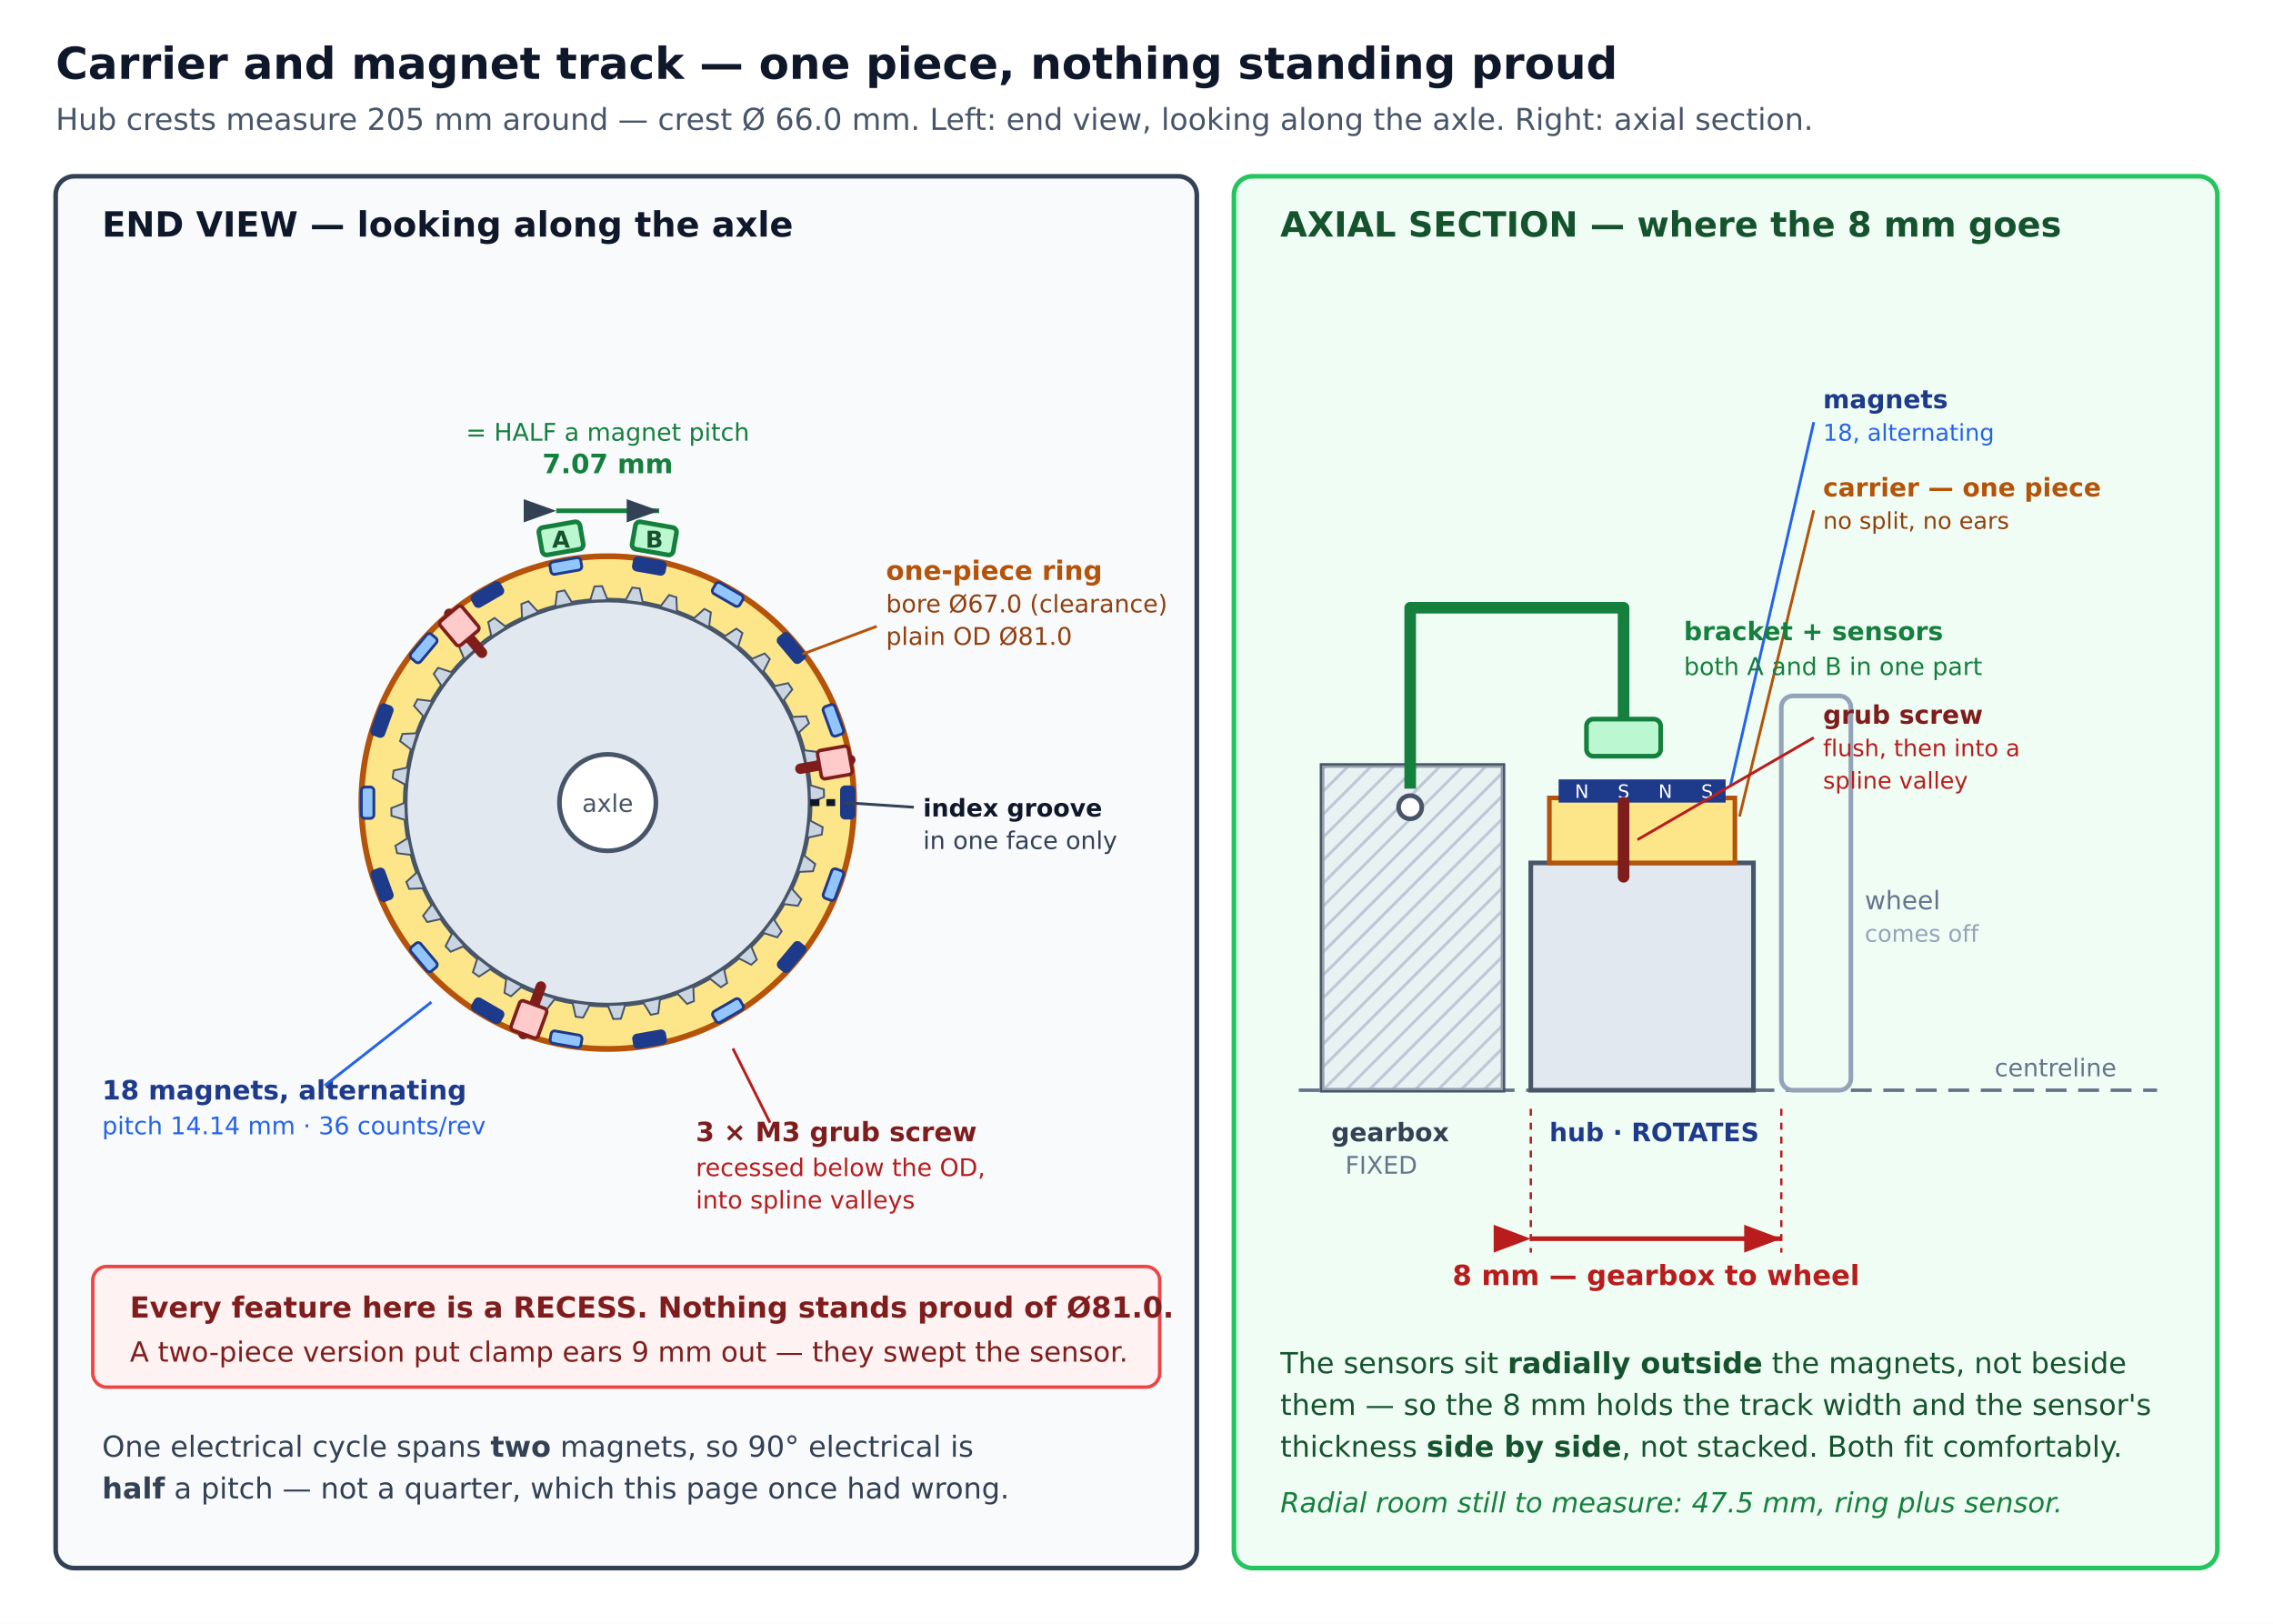
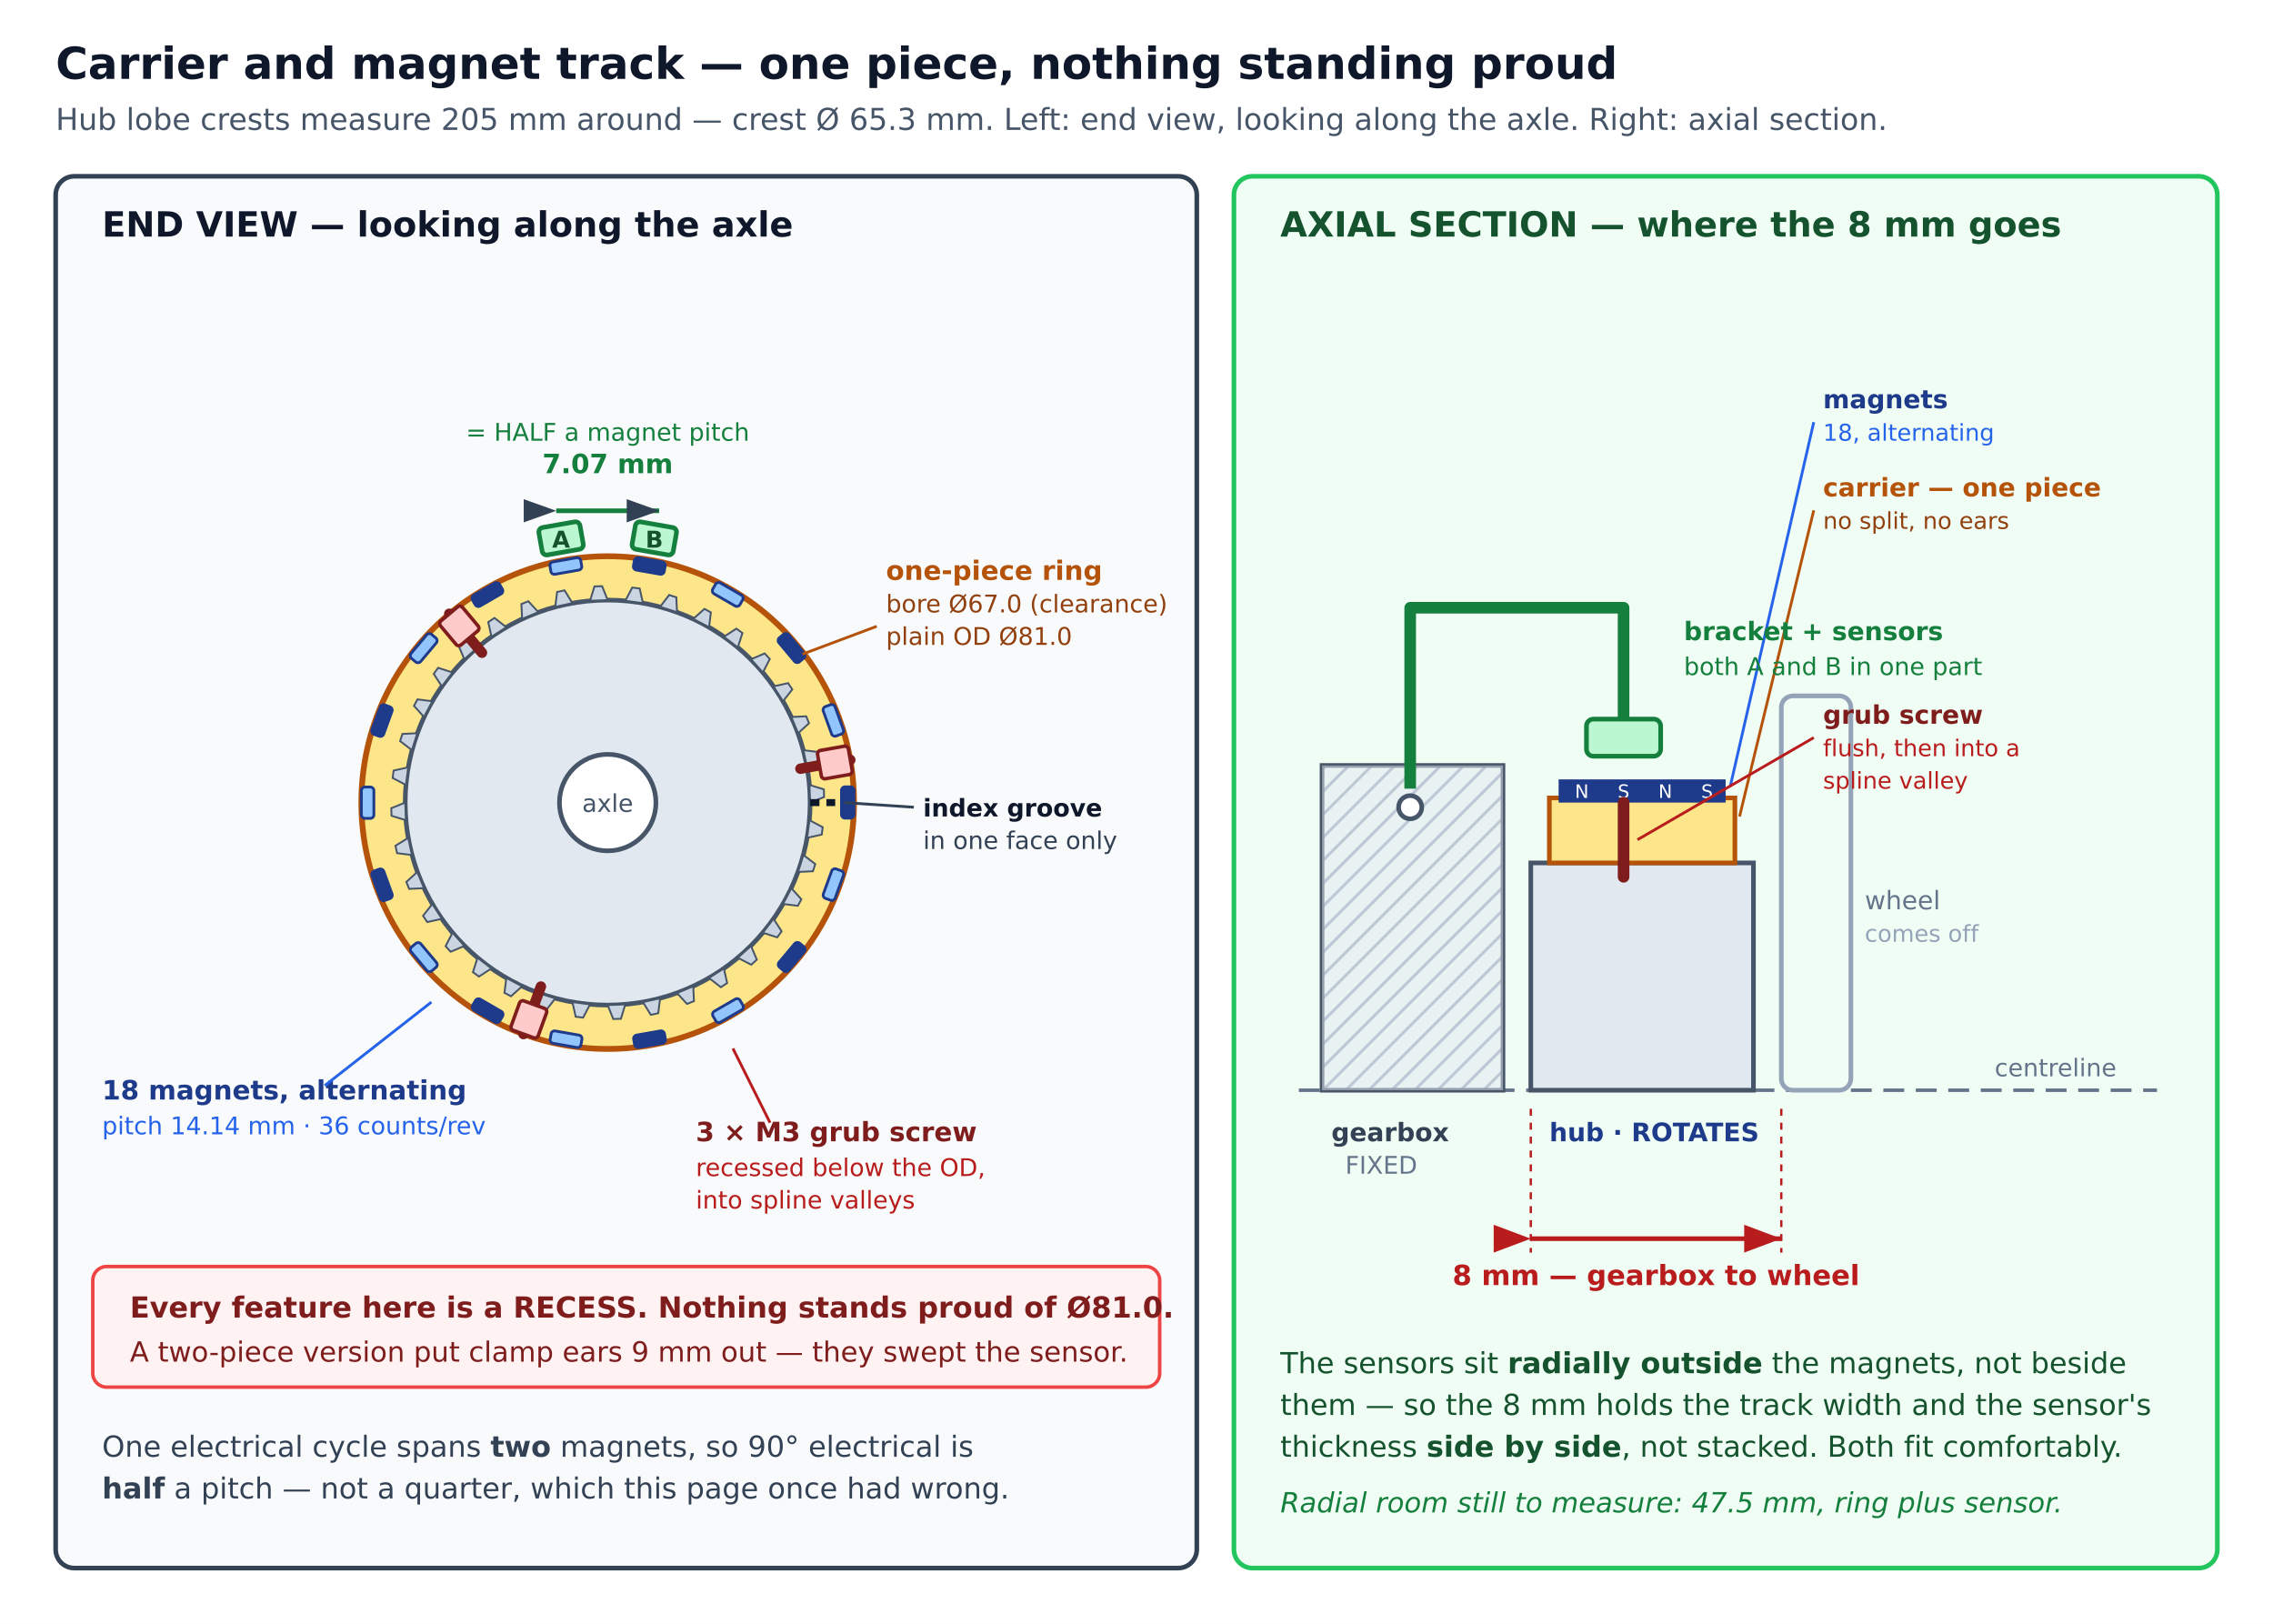
<svg xmlns="http://www.w3.org/2000/svg" viewBox="0 0 980 700" width="980" height="700" font-family="DejaVu Sans, Helvetica, Arial, sans-serif">
  <defs>
    <marker id="a" markerWidth="9" markerHeight="9" refX="8" refY="3" orient="auto">
      <path d="M0,0 L0,6 L8,3 z" fill="#b91c1c" />
    </marker>
    <marker id="g" markerWidth="8" markerHeight="8" refX="7" refY="2.5" orient="auto">
      <path d="M0,0 L0,5 L7,2.5 z" fill="#334155" />
    </marker>
    <pattern id="h" width="7" height="7" patternTransform="rotate(45)" patternUnits="userSpaceOnUse">
      <line x1="0" y1="0" x2="0" y2="7" stroke="#94a3b8" stroke-width="2.5" />
    </pattern>
  </defs>
  <rect width="980" height="700" fill="#ffffff" />
  <text x="24" y="34" font-size="19" font-weight="bold" fill="#0f172a">Carrier and magnet track — one piece, nothing standing proud</text>
-   <text x="24" y="56" font-size="13" fill="#475569">Hub crests measure 205 mm around — crest Ø 66.0 mm. Left: end view, looking along the axle. Right: axial section.</text>
+   <text x="24" y="56" font-size="13" fill="#475569">Hub lobe crests measure 205 mm around — crest Ø 65.3 mm. Left: end view, looking along the axle. Right: axial section.</text>
  <rect x="24" y="76" width="492" height="600" rx="8" fill="#f8fafc" stroke="#334155" stroke-width="2" />
  <text x="44" y="102" font-size="15" font-weight="bold" fill="#0f172a">END VIEW — looking along the axle</text>
  <circle cx="262" cy="346" r="106.2" fill="#fde68a" stroke="#b45309" stroke-width="2.5" />
  <circle cx="262" cy="346" r="87.3" fill="#e2e8f0" stroke="#475569" stroke-width="2" />
  <path d="M349.3,346.0 L355.3,343.6 L355.2,340.3 L349.0,338.4 Z M348.0,330.8 L353.5,327.4 L352.8,324.2 L346.4,323.4 Z M344.1,316.1 L348.8,311.8 L347.6,308.8 L341.2,309.1 Z M337.6,302.3 L341.6,297.2 L339.8,294.5 L333.5,295.9 Z M328.9,289.9 L331.9,284.1 L329.7,281.7 L323.8,284.2 Z M318.1,279.1 L320.1,272.9 L317.5,271.0 L312.1,274.5 Z M305.7,270.4 L306.5,264.0 L303.7,262.5 L298.9,266.8 Z M291.9,263.9 L291.6,257.5 L288.5,256.5 L284.6,261.6 Z M277.2,260.0 L275.8,253.7 L272.6,253.3 L269.6,259.0 Z M262.0,258.7 L259.6,252.7 L256.3,252.8 L254.4,259.0 Z M246.8,260.0 L243.4,254.5 L240.2,255.2 L239.4,261.6 Z M232.1,263.9 L227.8,259.2 L224.8,260.4 L225.1,266.8 Z M218.3,270.4 L213.2,266.4 L210.5,268.2 L211.9,274.5 Z M205.9,279.1 L200.1,276.1 L197.7,278.3 L200.2,284.2 Z M195.1,289.9 L188.9,287.9 L187.0,290.5 L190.5,295.9 Z M186.4,302.3 L180.0,301.5 L178.5,304.3 L182.8,309.1 Z M179.9,316.1 L173.5,316.4 L172.5,319.5 L177.6,323.4 Z M176.0,330.8 L169.7,332.2 L169.3,335.4 L175.0,338.4 Z M174.7,346.0 L168.7,348.4 L168.8,351.7 L175.0,353.6 Z M176.0,361.2 L170.5,364.6 L171.2,367.8 L177.6,368.6 Z M179.9,375.9 L175.2,380.2 L176.4,383.2 L182.8,382.9 Z M186.4,389.7 L182.4,394.8 L184.2,397.5 L190.5,396.1 Z M195.1,402.1 L192.1,407.9 L194.3,410.3 L200.2,407.8 Z M205.9,412.9 L203.9,419.1 L206.5,421.0 L211.9,417.5 Z M218.3,421.6 L217.5,428.0 L220.3,429.5 L225.1,425.2 Z M232.1,428.1 L232.4,434.5 L235.5,435.5 L239.4,430.4 Z M246.8,432.0 L248.2,438.3 L251.4,438.7 L254.4,433.0 Z M262.0,433.3 L264.4,439.3 L267.7,439.2 L269.6,433.0 Z M277.2,432.0 L280.6,437.5 L283.8,436.8 L284.6,430.4 Z M291.9,428.1 L296.2,432.8 L299.2,431.6 L298.9,425.2 Z M305.7,421.6 L310.8,425.6 L313.5,423.8 L312.1,417.5 Z M318.1,412.9 L323.9,415.9 L326.3,413.7 L323.8,407.8 Z M328.9,402.1 L335.1,404.1 L337.0,401.5 L333.5,396.1 Z M337.6,389.7 L344.0,390.5 L345.5,387.7 L341.2,382.9 Z M344.1,375.9 L350.5,375.6 L351.5,372.5 L346.4,368.6 Z M348.0,361.2 L354.3,359.8 L354.7,356.6 L349.0,353.6 Z" fill="#cbd5e1" stroke="#475569" stroke-width="0.8" />
  <circle cx="262" cy="346" r="20.8" fill="#ffffff" stroke="#475569" stroke-width="2" />
  <text x="262" y="350" font-size="10.5" fill="#475569" text-anchor="middle">axle</text>
  <g transform="translate(365.5,346.0) rotate(-0.0)">
    <rect x="-2.7" y="-6.8" width="5.4" height="13.5" rx="1.5" fill="#1e3a8a" stroke="#1e3a8a" stroke-width="1.2" />
  </g>
  <g transform="translate(359.3,310.6) rotate(-20.0)">
    <rect x="-2.7" y="-6.8" width="5.4" height="13.5" rx="1.5" fill="#93c5fd" stroke="#1e3a8a" stroke-width="1.2" />
  </g>
  <g transform="translate(341.3,279.4) rotate(-40.0)">
    <rect x="-2.7" y="-6.8" width="5.4" height="13.5" rx="1.5" fill="#1e3a8a" stroke="#1e3a8a" stroke-width="1.2" />
  </g>
  <g transform="translate(313.8,256.3) rotate(-60.0)">
    <rect x="-2.7" y="-6.8" width="5.4" height="13.5" rx="1.5" fill="#93c5fd" stroke="#1e3a8a" stroke-width="1.2" />
  </g>
  <g transform="translate(280.0,244.0) rotate(-80.0)">
    <rect x="-2.7" y="-6.8" width="5.4" height="13.5" rx="1.5" fill="#1e3a8a" stroke="#1e3a8a" stroke-width="1.2" />
  </g>
  <g transform="translate(244.0,244.0) rotate(-100.0)">
    <rect x="-2.7" y="-6.8" width="5.4" height="13.5" rx="1.5" fill="#93c5fd" stroke="#1e3a8a" stroke-width="1.2" />
  </g>
  <g transform="translate(210.2,256.3) rotate(-120.0)">
    <rect x="-2.7" y="-6.8" width="5.4" height="13.5" rx="1.5" fill="#1e3a8a" stroke="#1e3a8a" stroke-width="1.2" />
  </g>
  <g transform="translate(182.7,279.4) rotate(-140.0)">
    <rect x="-2.7" y="-6.8" width="5.4" height="13.5" rx="1.5" fill="#93c5fd" stroke="#1e3a8a" stroke-width="1.2" />
  </g>
  <g transform="translate(164.7,310.6) rotate(-160.0)">
    <rect x="-2.7" y="-6.8" width="5.4" height="13.5" rx="1.5" fill="#1e3a8a" stroke="#1e3a8a" stroke-width="1.2" />
  </g>
  <g transform="translate(158.5,346.0) rotate(-180.0)">
    <rect x="-2.7" y="-6.8" width="5.4" height="13.5" rx="1.5" fill="#93c5fd" stroke="#1e3a8a" stroke-width="1.2" />
  </g>
  <g transform="translate(164.7,381.4) rotate(-200.0)">
    <rect x="-2.7" y="-6.8" width="5.4" height="13.5" rx="1.5" fill="#1e3a8a" stroke="#1e3a8a" stroke-width="1.2" />
  </g>
  <g transform="translate(182.7,412.6) rotate(-220.0)">
    <rect x="-2.7" y="-6.8" width="5.4" height="13.5" rx="1.5" fill="#93c5fd" stroke="#1e3a8a" stroke-width="1.2" />
  </g>
  <g transform="translate(210.2,435.7) rotate(-240.0)">
    <rect x="-2.7" y="-6.8" width="5.4" height="13.5" rx="1.5" fill="#1e3a8a" stroke="#1e3a8a" stroke-width="1.2" />
  </g>
  <g transform="translate(244.0,448.0) rotate(-260.0)">
    <rect x="-2.7" y="-6.8" width="5.4" height="13.5" rx="1.5" fill="#93c5fd" stroke="#1e3a8a" stroke-width="1.2" />
  </g>
  <g transform="translate(280.0,448.0) rotate(-280.0)">
    <rect x="-2.7" y="-6.8" width="5.4" height="13.5" rx="1.5" fill="#1e3a8a" stroke="#1e3a8a" stroke-width="1.2" />
  </g>
  <g transform="translate(313.8,435.7) rotate(-300.0)">
    <rect x="-2.7" y="-6.8" width="5.4" height="13.5" rx="1.5" fill="#93c5fd" stroke="#1e3a8a" stroke-width="1.2" />
  </g>
  <g transform="translate(341.3,412.6) rotate(-320.0)">
    <rect x="-2.7" y="-6.8" width="5.4" height="13.5" rx="1.5" fill="#1e3a8a" stroke="#1e3a8a" stroke-width="1.2" />
  </g>
  <g transform="translate(359.3,381.4) rotate(-340.0)">
    <rect x="-2.7" y="-6.8" width="5.4" height="13.5" rx="1.5" fill="#93c5fd" stroke="#1e3a8a" stroke-width="1.2" />
  </g>
  <line x1="345.1" y1="331.4" x2="366.6" y2="327.6" stroke="#7f1d1d" stroke-width="4.5" stroke-linecap="round" />
  <g transform="translate(360.0,328.7) rotate(-10.0)">
    <rect x="-6.8" y="-6.2" width="13.5" height="12.4" rx="1.5" fill="#fecaca" stroke="#7f1d1d" stroke-width="1.5" />
  </g>
  <line x1="207.8" y1="281.4" x2="193.7" y2="264.6" stroke="#7f1d1d" stroke-width="4.5" stroke-linecap="round" />
  <g transform="translate(198.0,269.8) rotate(-130.0)">
    <rect x="-6.8" y="-6.2" width="13.5" height="12.4" rx="1.5" fill="#fecaca" stroke="#7f1d1d" stroke-width="1.5" />
  </g>
  <line x1="233.2" y1="425.3" x2="225.7" y2="445.8" stroke="#7f1d1d" stroke-width="4.5" stroke-linecap="round" />
  <g transform="translate(228.0,439.5) rotate(-250.0)">
    <rect x="-6.8" y="-6.2" width="13.5" height="12.4" rx="1.5" fill="#fecaca" stroke="#7f1d1d" stroke-width="1.5" />
  </g>
  <line x1="349.3" y1="346.0" x2="360.1" y2="346.0" stroke="#0f172a" stroke-width="3" stroke-dasharray="4 3" />
  <g transform="translate(241.9,232.1) rotate(-100.0)">
    <rect x="-6" y="-9" width="12" height="18" rx="2" fill="#bbf7d0" stroke="#15803d" stroke-width="2" />
  </g>
  <text x="241.9" y="236.1" font-size="10" font-weight="bold" fill="#14532d" text-anchor="middle">A</text>
  <g transform="translate(282.1,232.1) rotate(-80.0)">
    <rect x="-6" y="-9" width="12" height="18" rx="2" fill="#bbf7d0" stroke="#15803d" stroke-width="2" />
  </g>
  <text x="282.1" y="236.1" font-size="10" font-weight="bold" fill="#14532d" text-anchor="middle">B</text>
  <line x1="239.8" y1="220.2" x2="284.2" y2="220.2" stroke="#15803d" stroke-width="2" marker-start="url(#g)" marker-end="url(#g)" />
  <text x="262" y="204" font-size="11.5" font-weight="bold" fill="#15803d" text-anchor="middle">7.07 mm</text>
  <text x="262" y="190" font-size="10.5" fill="#15803d" text-anchor="middle">= HALF a magnet pitch</text>
  <text x="382" y="250" font-size="11.5" font-weight="bold" fill="#b45309">one-piece ring</text>
  <text x="382" y="264" font-size="10.5" fill="#92400e">bore Ø67.0 (clearance)</text>
  <text x="382" y="278" font-size="10.5" fill="#92400e">plain OD Ø81.0</text>
  <line x1="378" y1="270" x2="346" y2="282" stroke="#b45309" stroke-width="1.2" />
  <text x="44" y="474" font-size="11.5" font-weight="bold" fill="#1e3a8a">18 magnets, alternating</text>
  <text x="44" y="489" font-size="10.5" fill="#2563eb">pitch 14.14 mm · 36 counts/rev</text>
  <line x1="140" y1="468" x2="186" y2="432" stroke="#2563eb" stroke-width="1.2" />
  <text x="300" y="492" font-size="11.5" font-weight="bold" fill="#7f1d1d">3 × M3 grub screw</text>
  <text x="300" y="507" font-size="10.5" fill="#b91c1c">recessed below the OD,</text>
  <text x="300" y="521" font-size="10.5" fill="#b91c1c">into spline valleys</text>
  <line x1="332" y1="484" x2="316" y2="452" stroke="#b91c1c" stroke-width="1.2" />
  <line x1="394" y1="348" x2="364" y2="346" stroke="#334155" stroke-width="1.2" />
  <text x="398" y="352" font-size="10.5" font-weight="bold" fill="#0f172a">index groove</text>
  <text x="398" y="366" font-size="10.5" fill="#334155">in one face only</text>
  <rect x="40" y="546" width="460" height="52" rx="6" fill="#fef2f2" stroke="#ef4444" stroke-width="1.5" />
  <text x="56" y="568" font-size="12.5" font-weight="bold" fill="#7f1d1d">Every feature here is a RECESS. Nothing stands proud of Ø81.0.</text>
  <text x="56" y="587" font-size="12" fill="#7f1d1d">A two-piece version put clamp ears 9 mm out — they swept the sensor.</text>
  <text x="44" y="628" font-size="12.5" fill="#334155">One electrical cycle spans <tspan font-weight="bold">two</tspan> magnets, so 90° electrical is</text>
  <text x="44" y="646" font-size="12.5" fill="#334155">
    <tspan font-weight="bold">half</tspan> a pitch — not a quarter, which this page once had wrong.</text>
  <rect x="532" y="76" width="424" height="600" rx="8" fill="#f0fdf4" stroke="#22c55e" stroke-width="2" />
  <text x="552" y="102" font-size="15" font-weight="bold" fill="#14532d">AXIAL SECTION — where the 8 mm goes</text>
  <line x1="560" y1="470" x2="930" y2="470" stroke="#64748b" stroke-width="1.5" stroke-dasharray="9 5" />
  <text x="860" y="464" font-size="10.5" fill="#64748b">centreline</text>
  <rect x="570" y="330" width="78" height="140" fill="url(#h)" stroke="#475569" stroke-width="2" />
  <rect x="570" y="330" width="78" height="140" fill="#e2e8f0" fill-opacity="0.5" />
  <text x="574" y="492" font-size="11" font-weight="bold" fill="#334155">gearbox</text>
  <text x="580" y="506" font-size="10.5" fill="#64748b">FIXED</text>
  <circle cx="608" cy="348" r="5" fill="#fff" stroke="#475569" stroke-width="2" />
  <rect x="660" y="372" width="96" height="98" fill="#e2e8f0" stroke="#475569" stroke-width="2" />
  <text x="668" y="492" font-size="11" font-weight="bold" fill="#1e3a8a">hub · ROTATES</text>
  <rect x="668" y="344" width="80" height="28" fill="#fde68a" stroke="#b45309" stroke-width="2" />
  <rect x="672" y="336" width="72" height="10" fill="#1e3a8a" />
  <g font-size="8" fill="#fff" text-anchor="middle">
    <text x="682" y="344">N</text>
    <text x="700" y="344">S</text>
    <text x="718" y="344">N</text>
    <text x="736" y="344">S</text>
  </g>
  <line x1="700" y1="346" x2="700" y2="378" stroke="#7f1d1d" stroke-width="5" stroke-linecap="round" />
  <rect x="768" y="300" width="30" height="170" rx="5" fill="#f1f5f900" stroke="#94a3b8" stroke-width="2" />
  <text x="804" y="392" font-size="11" fill="#64748b">wheel</text>
  <line x1="782" y1="182" x2="746" y2="339" stroke="#2563eb" stroke-width="1.2" />
  <text x="786" y="176" font-size="11" font-weight="bold" fill="#1e3a8a">magnets</text>
  <text x="786" y="190" font-size="10" fill="#2563eb">18, alternating</text>
  <line x1="782" y1="220" x2="750" y2="352" stroke="#b45309" stroke-width="1.2" />
  <text x="786" y="214" font-size="11" font-weight="bold" fill="#b45309">carrier — one piece</text>
  <text x="786" y="228" font-size="10" fill="#92400e">no split, no ears</text>
  <line x1="782" y1="318" x2="706" y2="362" stroke="#b91c1c" stroke-width="1.2" />
  <text x="786" y="312" font-size="11" font-weight="bold" fill="#7f1d1d">grub screw</text>
  <text x="786" y="326" font-size="10" fill="#b91c1c">flush, then into a</text>
  <text x="786" y="340" font-size="10" fill="#b91c1c">spline valley</text>
  <text x="804" y="406" font-size="10" fill="#94a3b8">comes off</text>
  <path d="M608,340 L608,262 L700,262 L700,310" fill="none" stroke="#15803d" stroke-width="5" stroke-linejoin="round" />
  <rect x="684" y="310" width="32" height="16" rx="3" fill="#bbf7d0" stroke="#15803d" stroke-width="2" />
  <text x="726" y="276" font-size="11" font-weight="bold" fill="#15803d">bracket + sensors</text>
  <text x="726" y="291" font-size="10.5" fill="#15803d">both A and B in one part</text>
  <line x1="660" y1="534" x2="768" y2="534" stroke="#b91c1c" stroke-width="2" marker-start="url(#a)" marker-end="url(#a)" />
  <text x="714" y="554" font-size="12" font-weight="bold" fill="#b91c1c" text-anchor="middle">8 mm — gearbox to wheel</text>
  <line x1="660" y1="478" x2="660" y2="540" stroke="#b91c1c" stroke-width="1" stroke-dasharray="3 3" />
  <line x1="768" y1="478" x2="768" y2="540" stroke="#b91c1c" stroke-width="1" stroke-dasharray="3 3" />
  <text x="552" y="592" font-size="12.5" fill="#14532d">The sensors sit <tspan font-weight="bold">radially outside</tspan> the magnets, not beside</text>
  <text x="552" y="610" font-size="12.5" fill="#14532d">them — so the 8 mm holds the track width and the sensor's</text>
  <text x="552" y="628" font-size="12.5" fill="#14532d">thickness <tspan font-weight="bold">side by side</tspan>, not stacked. Both fit comfortably.</text>
  <text x="552" y="652" font-size="12" fill="#15803d" font-style="italic">Radial room still to measure: 47.5 mm, ring plus sensor.</text>
</svg>
